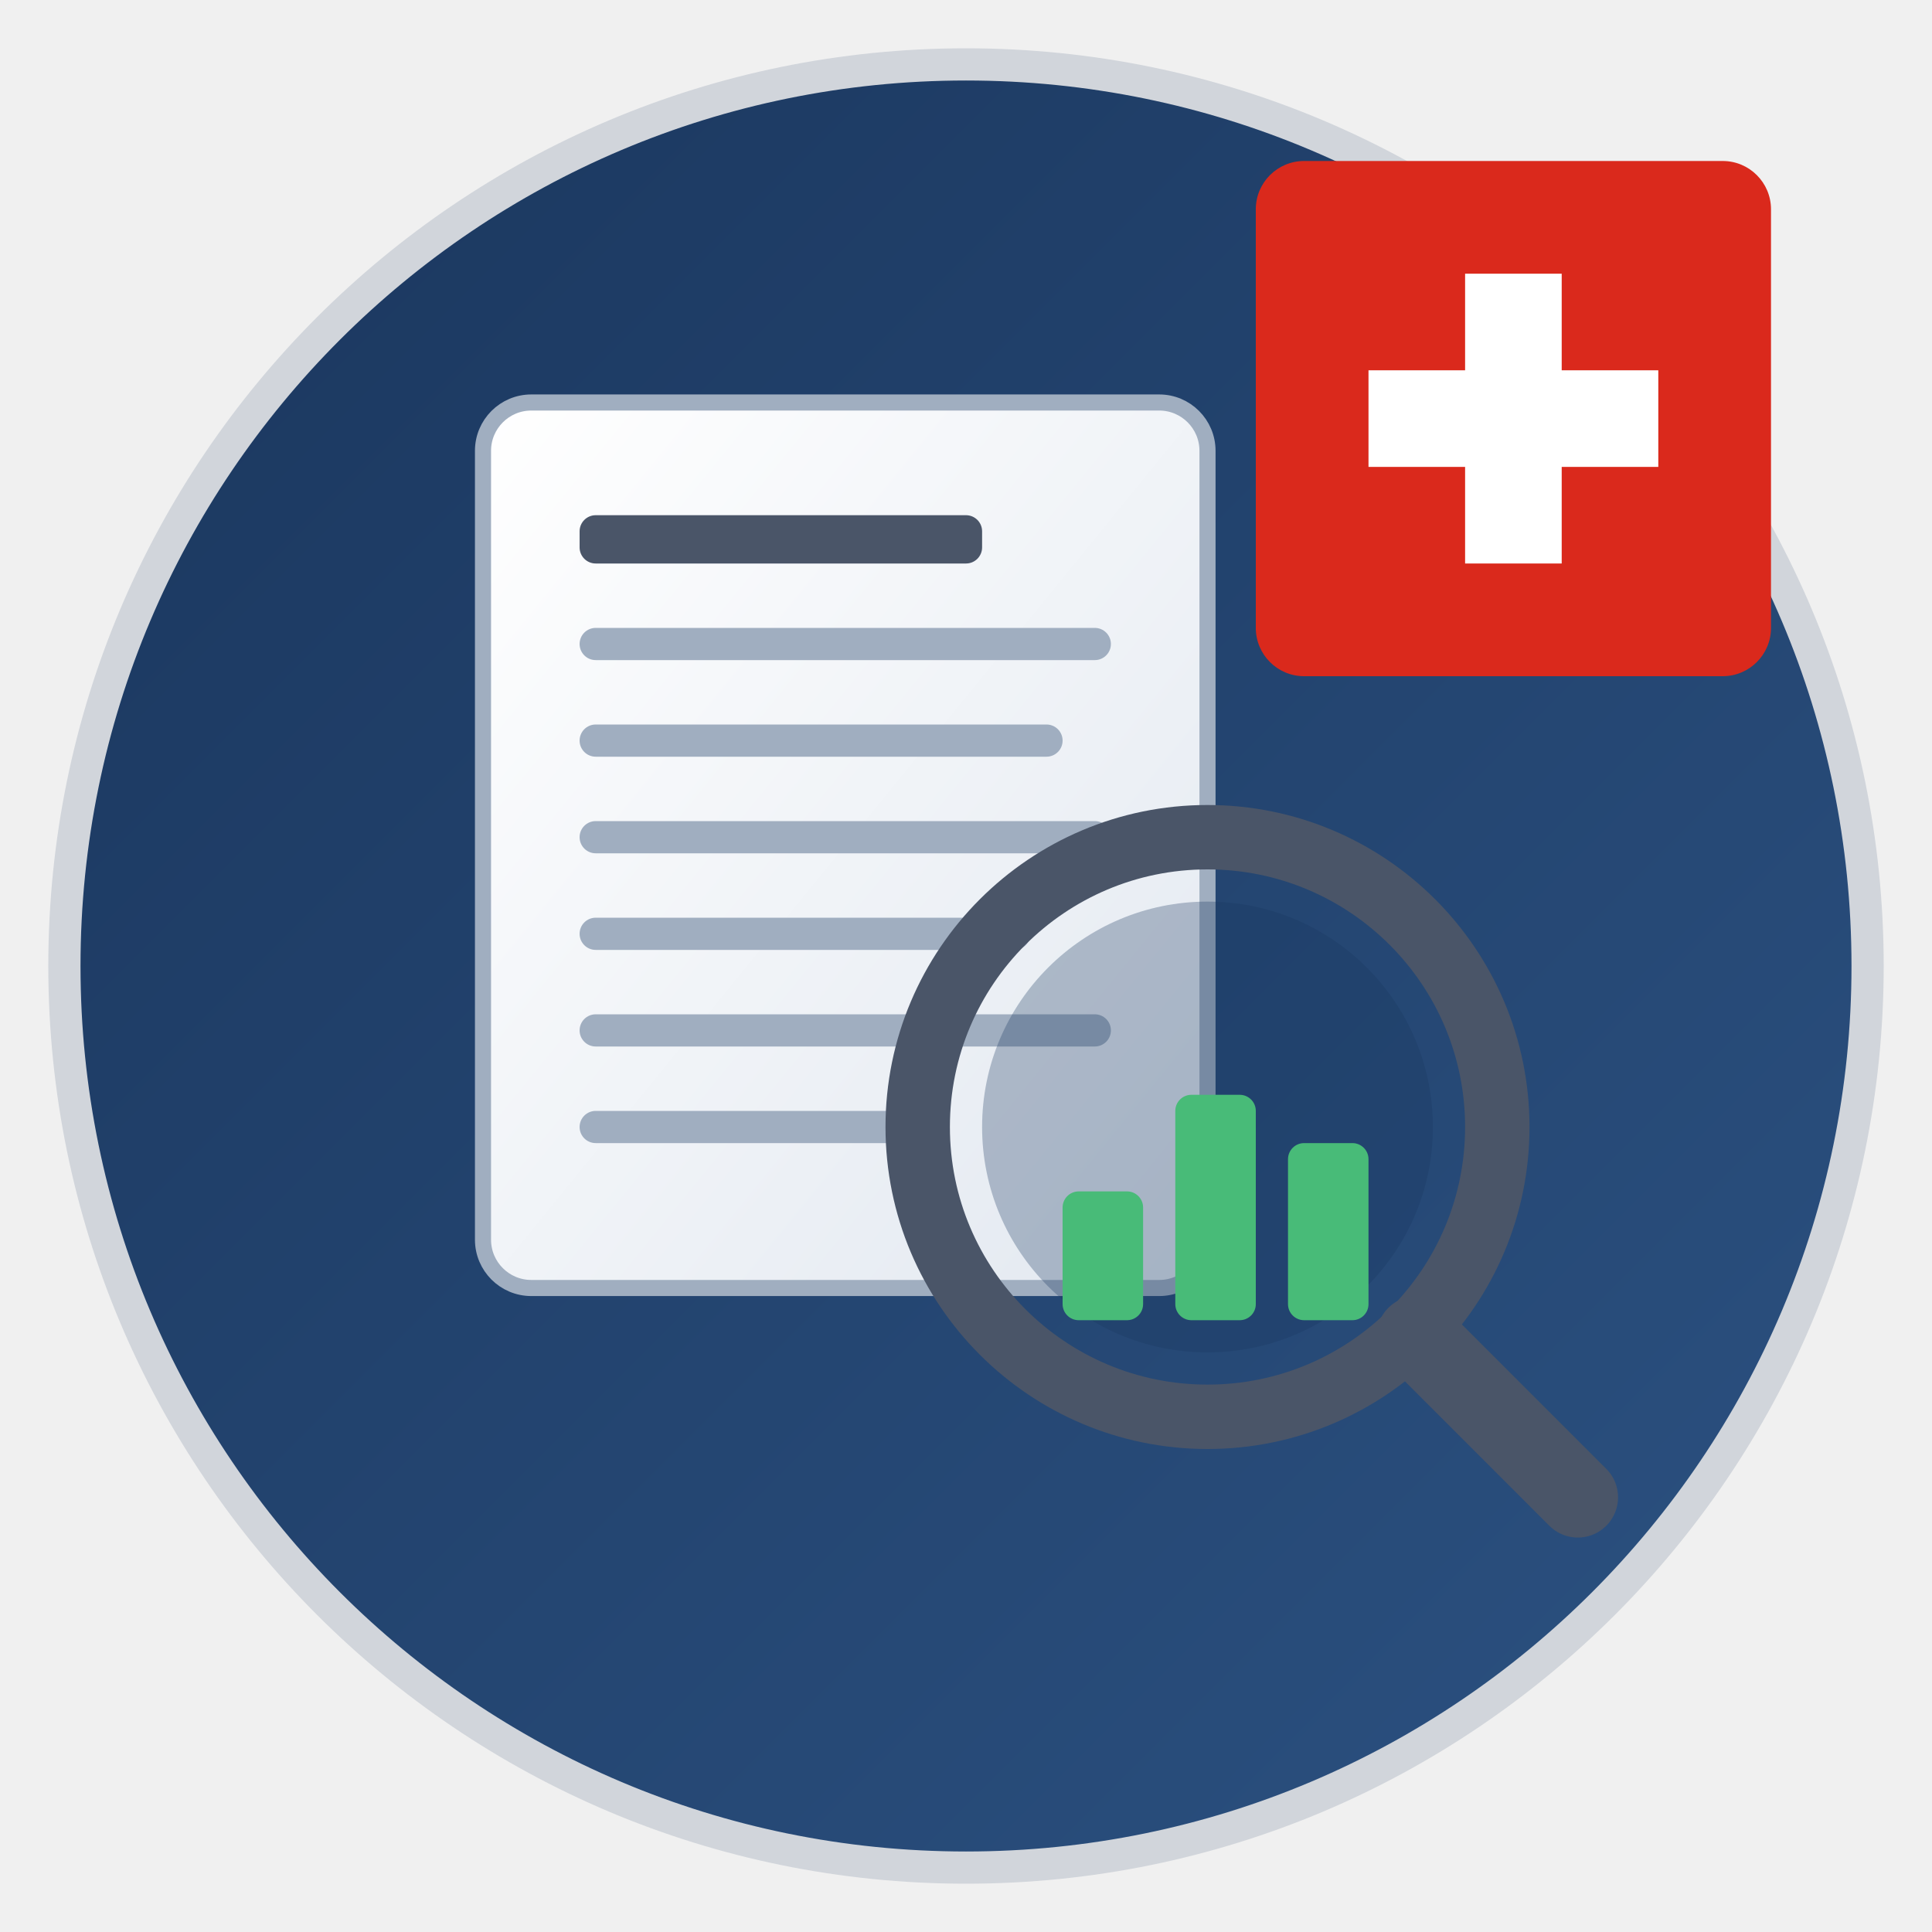
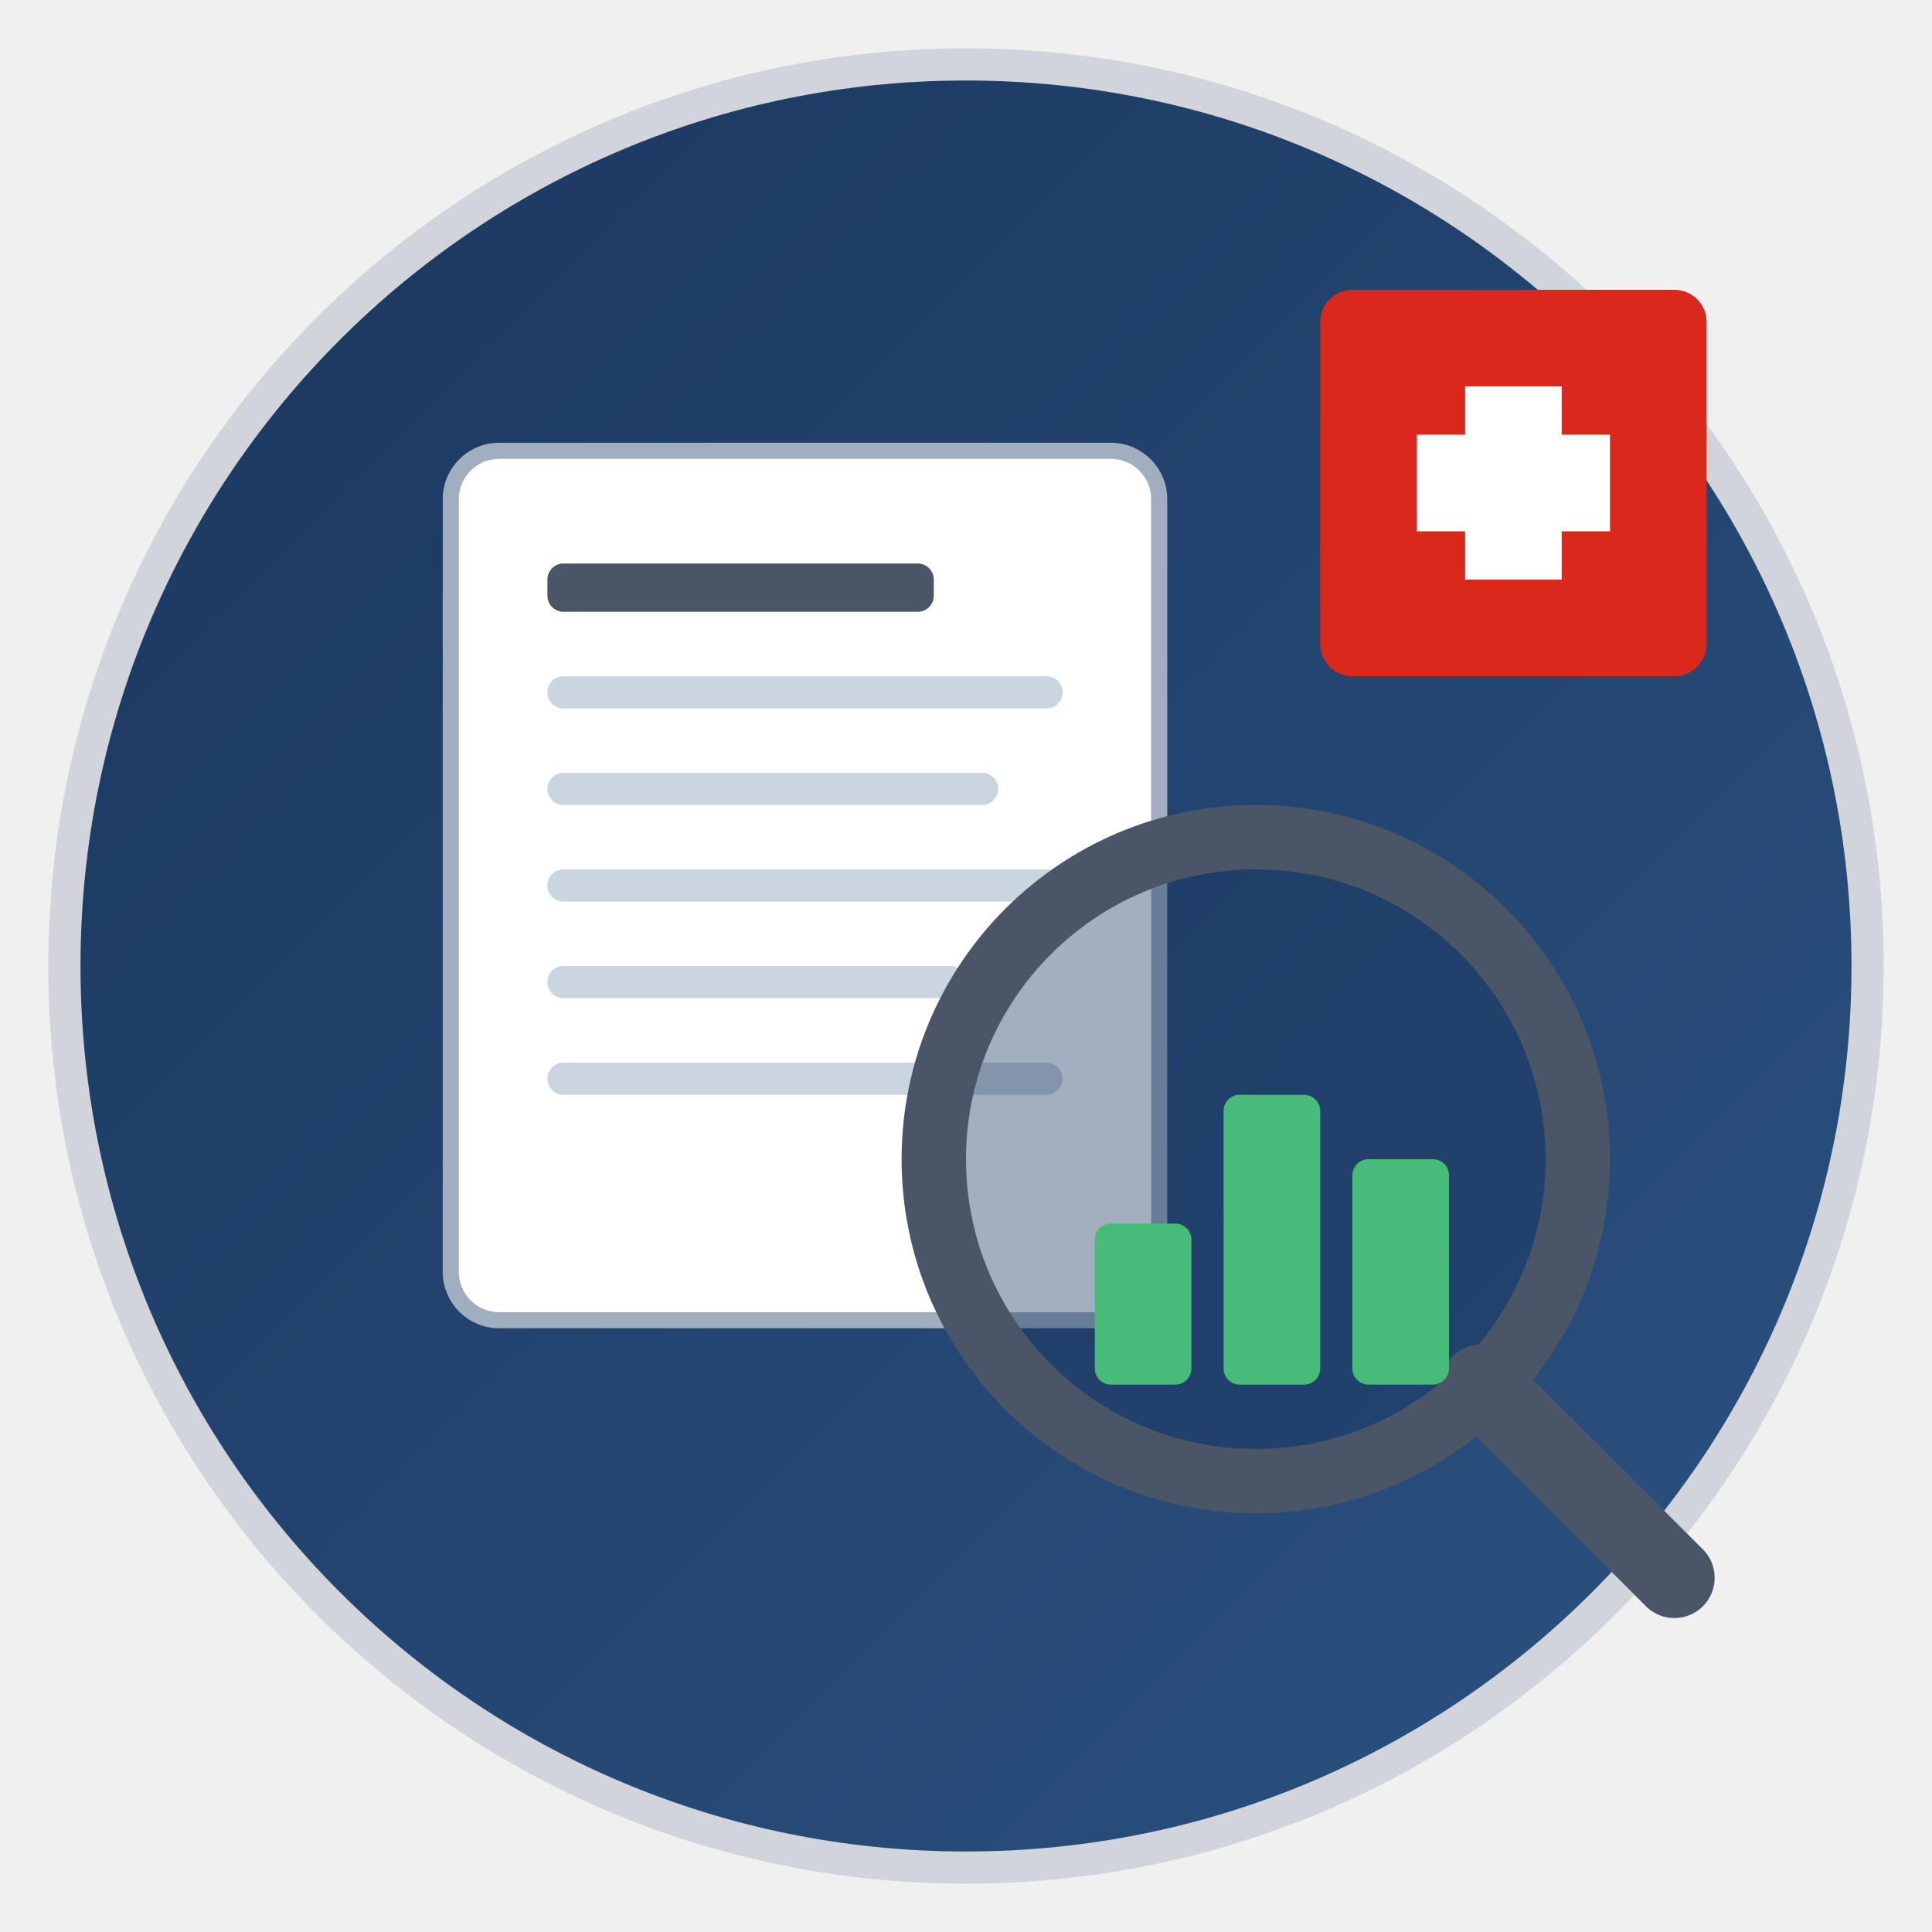
<svg xmlns="http://www.w3.org/2000/svg" viewBox="0 0 120 120" width="120" height="120">
  <defs>
    <linearGradient id="bgGrad" x1="0%" y1="0%" x2="100%" y2="100%">
-       <stop offset="0%" style="stop-color:#1a365d;stop-opacity:1" />
-       <stop offset="100%" style="stop-color:#2c5282;stop-opacity:1" />
-     </linearGradient>
-     <linearGradient id="docGrad" x1="0%" y1="0%" x2="100%" y2="100%">
-       <stop offset="0%" style="stop-color:#ffffff;stop-opacity:1" />
-       <stop offset="100%" style="stop-color:#e2e8f0;stop-opacity:1" />
+       <stop offset="0%" style="stop-color:#1a365d" />
+       <stop offset="100%" style="stop-color:#2c5282" />
    </linearGradient>
  </defs>
  <circle cx="60" cy="60" r="56" fill="url(#bgGrad)" stroke="#d1d5db" stroke-width="2" />
-   <rect x="30" y="25" width="45" height="55" rx="3" fill="url(#docGrad)" stroke="#a0aec0" stroke-width="1" />
-   <rect x="36" y="32" width="25" height="3" rx="1" fill="#4a5568" />
-   <rect x="36" y="39" width="33" height="2" rx="1" fill="#a0aec0" />
-   <rect x="36" y="45" width="30" height="2" rx="1" fill="#a0aec0" />
-   <rect x="36" y="51" width="33" height="2" rx="1" fill="#a0aec0" />
-   <rect x="36" y="57" width="28" height="2" rx="1" fill="#a0aec0" />
-   <rect x="36" y="63" width="33" height="2" rx="1" fill="#a0aec0" />
-   <rect x="36" y="69" width="20" height="2" rx="1" fill="#a0aec0" />
-   <circle cx="75" cy="70" r="18" fill="none" stroke="#4a5568" stroke-width="4" />
-   <circle cx="75" cy="70" r="14" fill="#1a365d" fill-opacity="0.3" />
-   <line x1="88" y1="83" x2="98" y2="93" stroke="#4a5568" stroke-width="5" stroke-linecap="round" />
-   <rect x="66" y="74" width="5" height="8" rx="1" fill="#48bb78" />
-   <rect x="73" y="68" width="5" height="14" rx="1" fill="#48bb78" />
-   <rect x="80" y="71" width="5" height="11" rx="1" fill="#48bb78" />
-   <g transform="translate(78, 10)">
-     <rect x="0" y="0" width="32" height="32" rx="3" fill="#DA291C" />
-     <rect x="7" y="13" width="18" height="6" fill="white" />
-     <rect x="13" y="7" width="6" height="18" fill="white" />
-   </g>
+   <rect x="28" y="28" width="44" height="54" rx="3" fill="#ffffff" stroke="#a0aec0" stroke-width="1" />
+   <rect x="34" y="35" width="24" height="3" rx="1" fill="#4a5568" />
+   <rect x="34" y="42" width="32" height="2" rx="1" fill="#cbd5e0" />
+   <rect x="34" y="48" width="28" height="2" rx="1" fill="#cbd5e0" />
+   <rect x="34" y="54" width="32" height="2" rx="1" fill="#cbd5e0" />
+   <rect x="34" y="60" width="26" height="2" rx="1" fill="#cbd5e0" />
+   <rect x="34" y="66" width="32" height="2" rx="1" fill="#cbd5e0" />
+   <circle cx="78" cy="72" r="20" fill="#1a365d" fill-opacity="0.4" stroke="#4a5568" stroke-width="4" />
+   <line x1="92" y1="86" x2="104" y2="98" stroke="#4a5568" stroke-width="5" stroke-linecap="round" />
+   <rect x="68" y="76" width="6" height="10" rx="1" fill="#48bb78" />
+   <rect x="76" y="68" width="6" height="18" rx="1" fill="#48bb78" />
+   <rect x="84" y="72" width="6" height="14" rx="1" fill="#48bb78" />
+   <rect x="82" y="18" width="24" height="24" rx="2" fill="#DA291C" />
+   <rect x="88" y="27" width="12" height="6" fill="#ffffff" />
+   <rect x="91" y="24" width="6" height="12" fill="#ffffff" />
</svg>
